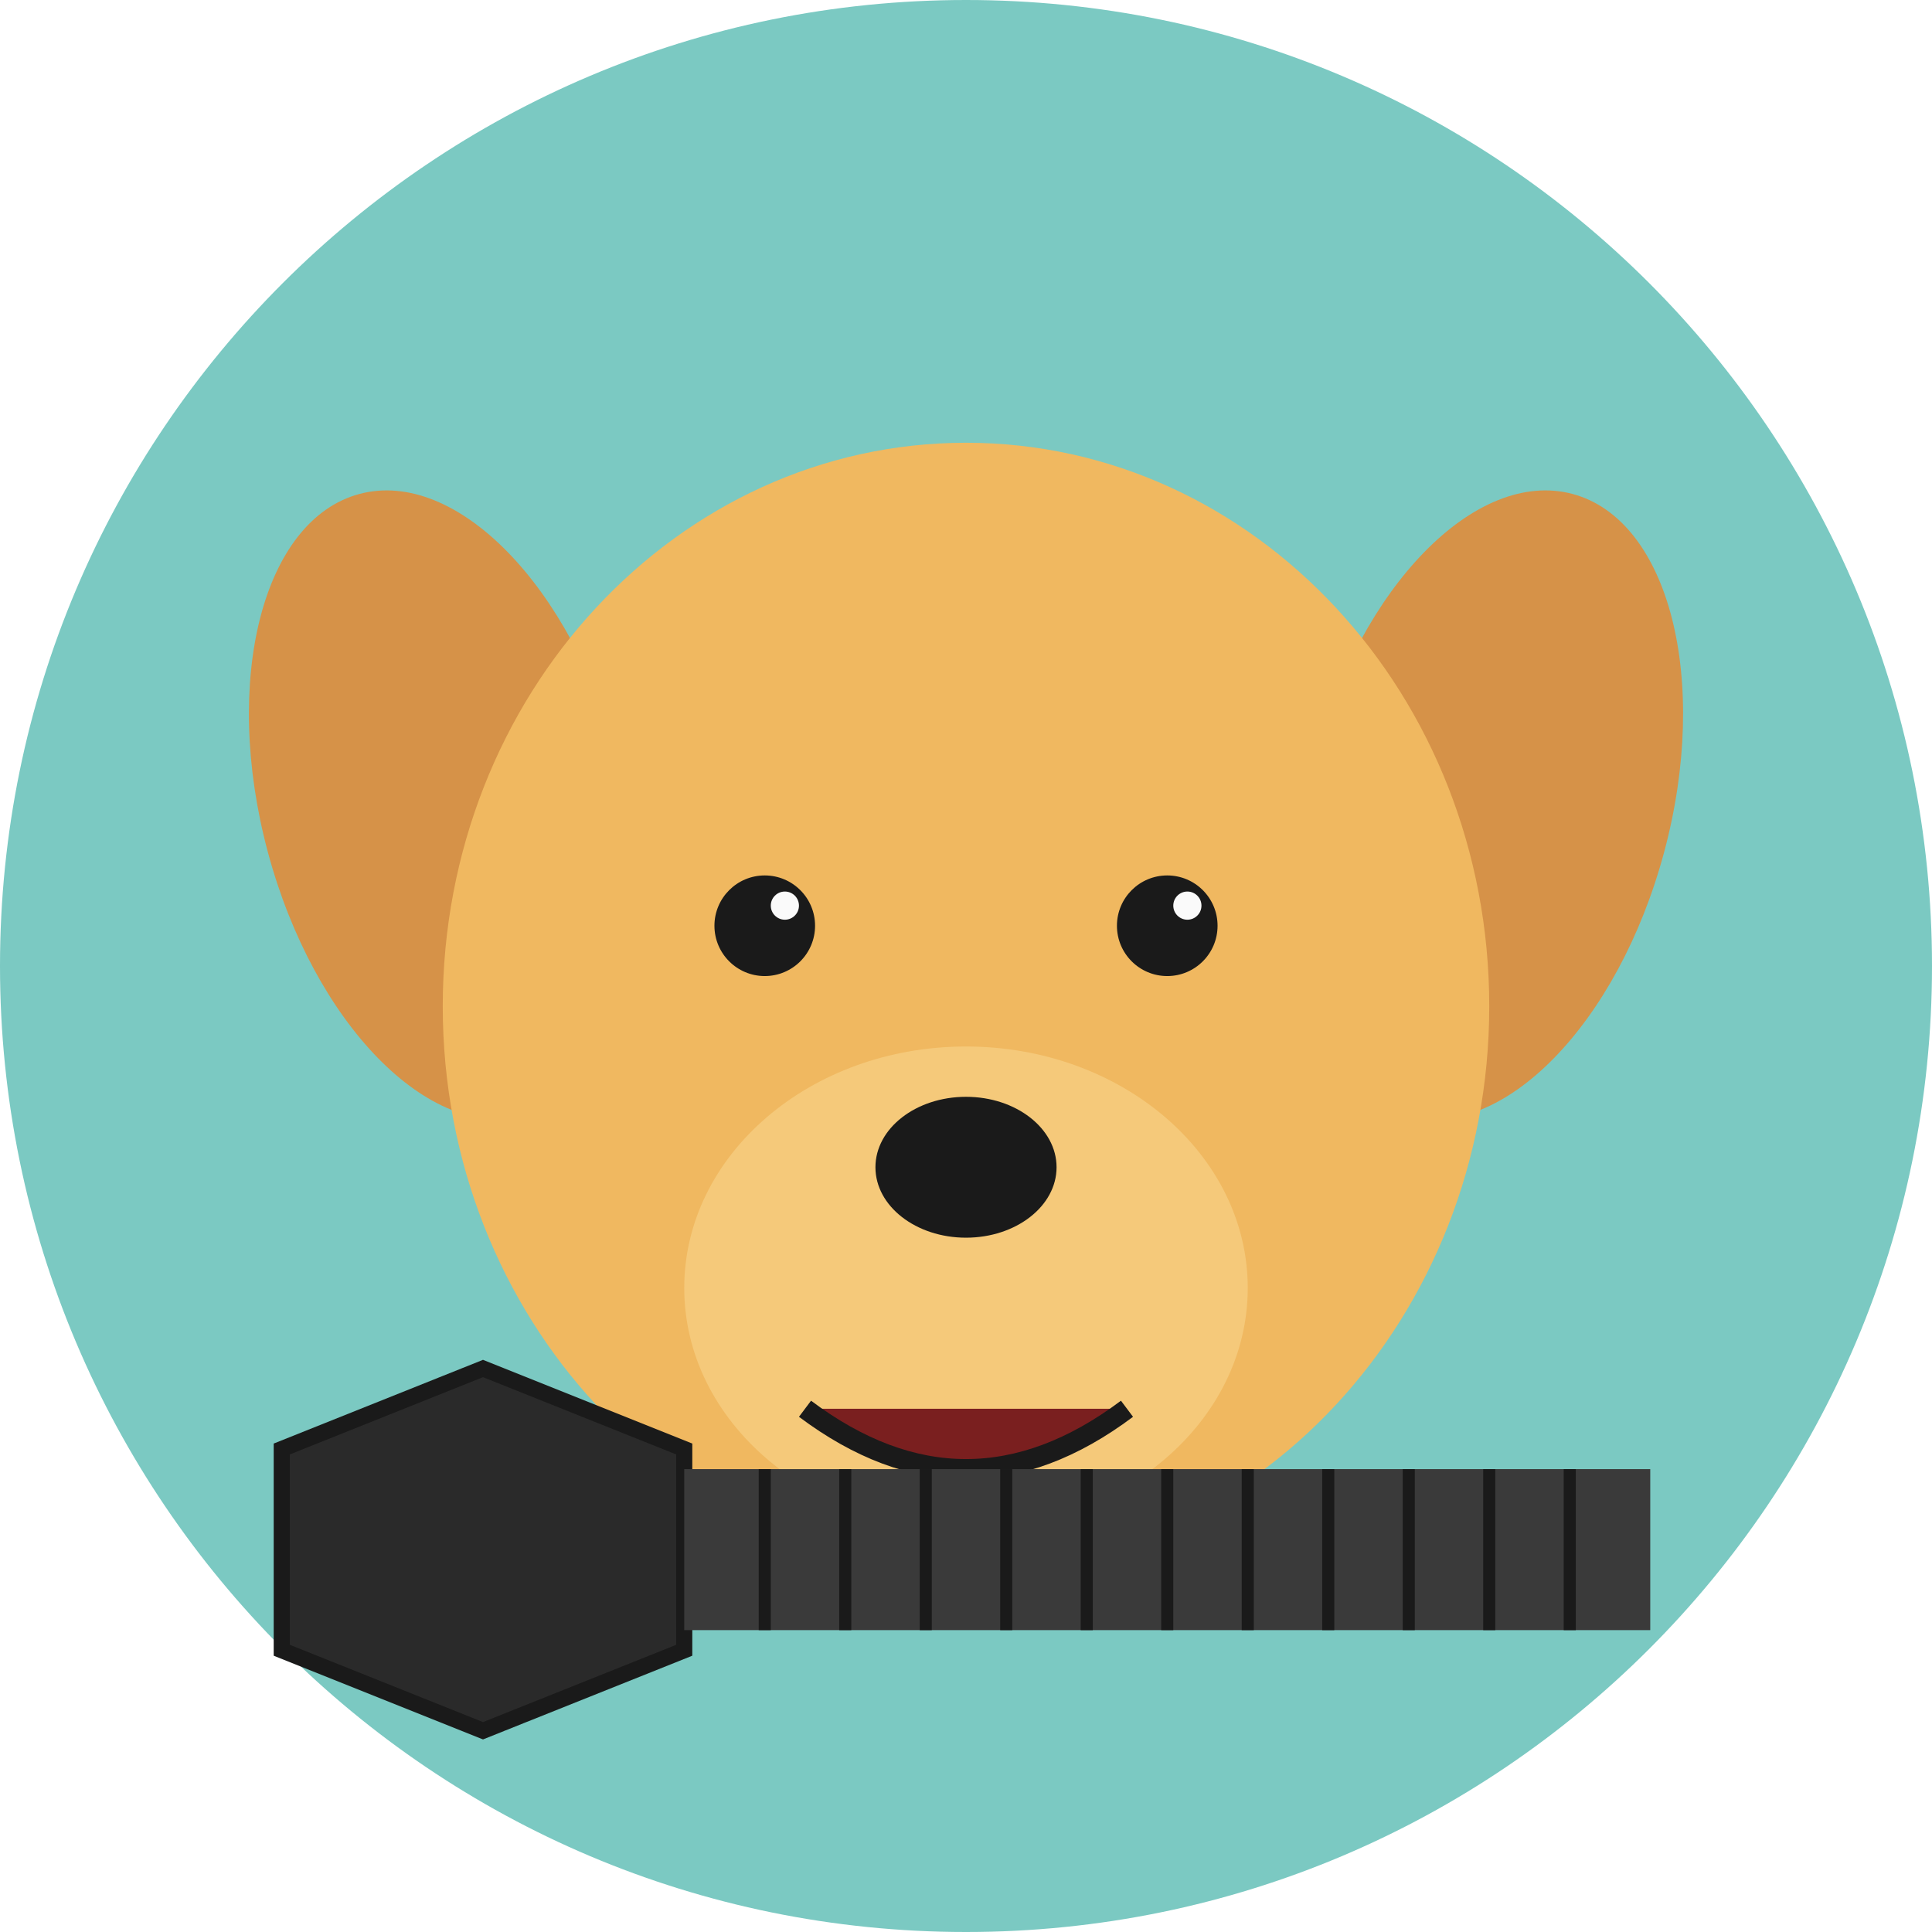
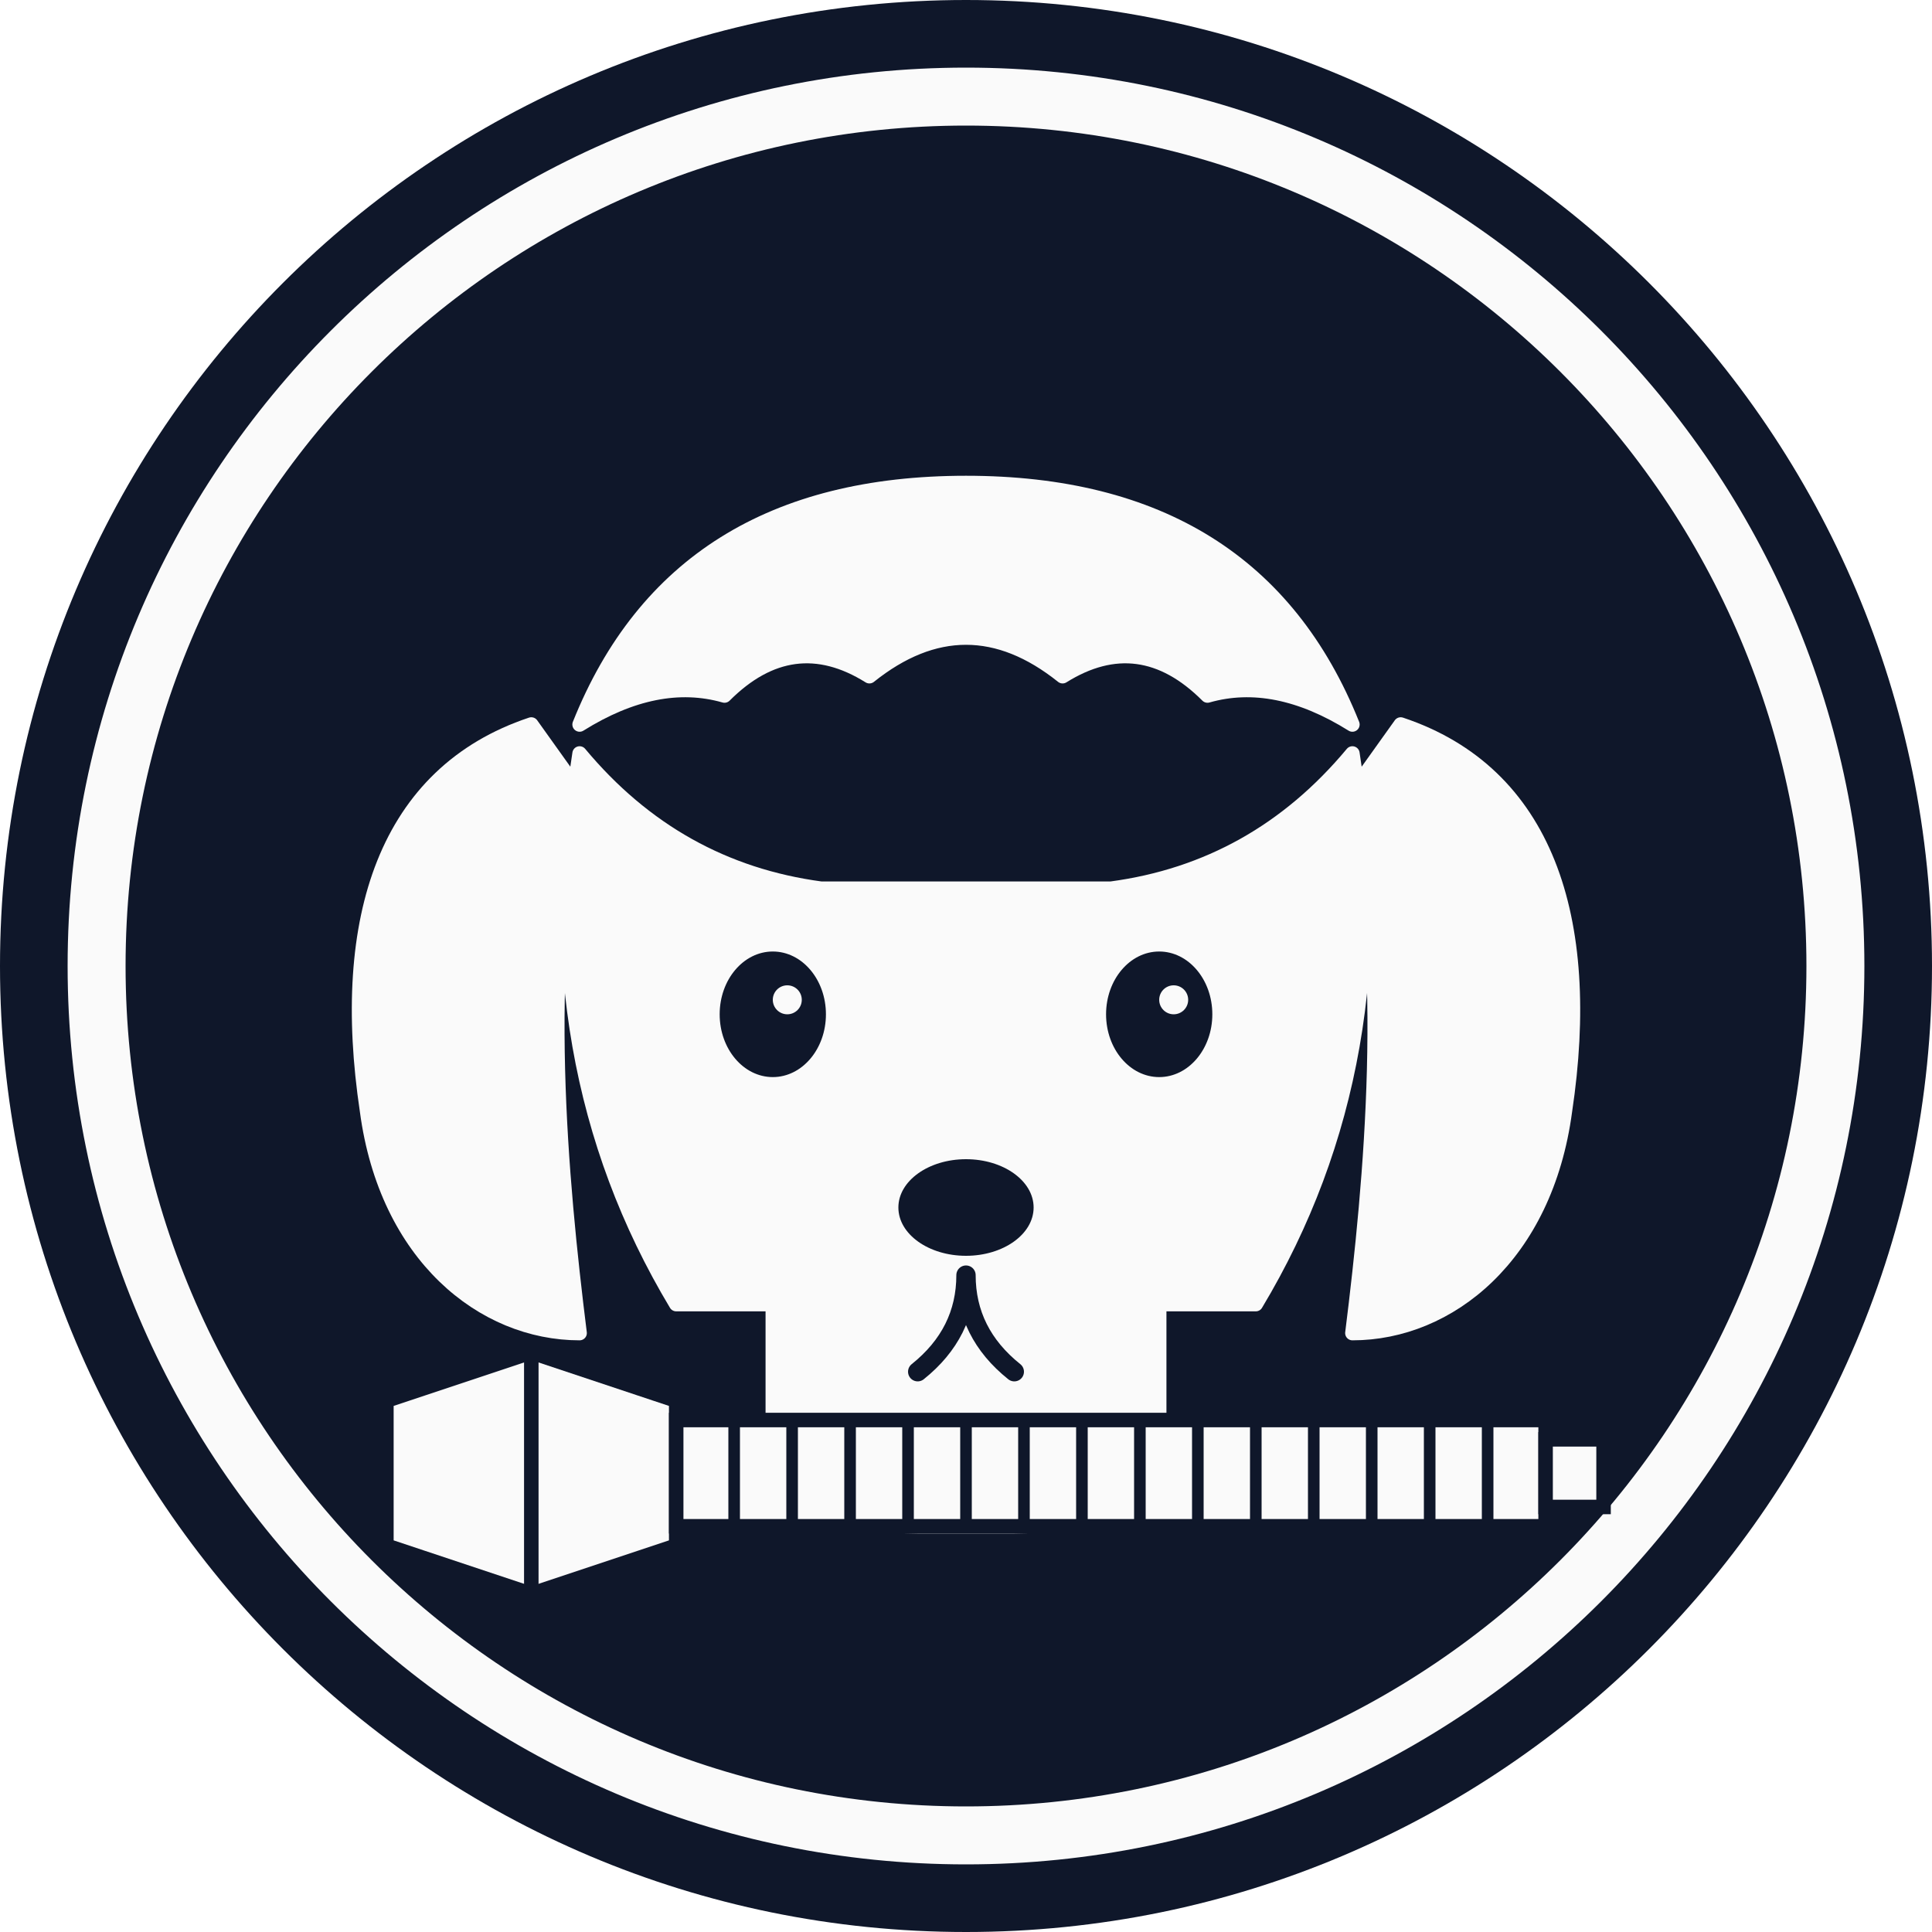
- <svg xmlns="http://www.w3.org/2000/svg" viewBox="0 0 96 96" fill="none">
-   <circle cx="48" cy="48" r="48" fill="#7BC9C2" />
+ <svg xmlns="http://www.w3.org/2000/svg" viewBox="0 0 200 200">
+   <circle cx="100" cy="100" r="100" fill="#0f172a" />
+   <circle cx="100" cy="100" r="90" fill="none" stroke="#fafafa" stroke-width="6" />
+   <g fill="#fafafa" stroke="#fafafa" stroke-width="1.5" stroke-linejoin="round">
+     <path d="M 55 75              C 40 80, 35 95, 38 115              C 40 130, 50 138, 60 138              C 58 122, 56 100, 60 82              Z" />
+     <path d="M 145 75              C 160 80, 165 95, 162 115              C 160 130, 150 138, 140 138              C 142 122, 144 100, 140 82              Z" />
+     <path d="M 60 75              Q 70 50, 100 50              Q 130 50, 140 75              Q 132 70, 125 72              Q 118 65, 110 70              Q 100 62, 90 70              Q 82 65, 75 72              Q 68 70, 60 75              Z" />
+     <path d="M 60 78              Q 55 110, 70 135              L 80 135              L 80 152              Q 85 158, 95 158              L 105 158              Q 115 158, 120 152              L 120 135              L 130 135              Q 145 110, 140 78              Q 130 90, 115 92              L 85 92              Q 70 90, 60 78              Z" />
+   </g>
+   <g fill="#0f172a">
+     <ellipse cx="80" cy="105" rx="5.5" ry="6.5" />
+     <ellipse cx="120" cy="105" rx="5.5" ry="6.5" />
+   </g>
+   <circle cx="81.5" cy="103.5" r="1.5" fill="#fafafa" />
+   <circle cx="121.5" cy="103.5" r="1.5" fill="#fafafa" />
+   <ellipse cx="100" cy="125" rx="7" ry="5" fill="#0f172a" />
+   <path d="M 100 132 Q 100 138, 95 142 M 100 132 Q 100 138, 105 142" stroke="#0f172a" stroke-width="2" fill="none" stroke-linecap="round" />
  <g>
-     <ellipse cx="22" cy="40" rx="9" ry="16" fill="#D69248" transform="rotate(-15 22 40)" />
-     <ellipse cx="74" cy="40" rx="9" ry="16" fill="#D69248" transform="rotate(15 74 40)" />
-     <ellipse cx="48" cy="50" rx="26" ry="28" fill="#F0B860" />
-     <ellipse cx="48" cy="64" rx="14" ry="12" fill="#F5C97A" />
-     <ellipse cx="48" cy="58" rx="4.5" ry="3.5" fill="#1a1a1a" />
-     <circle cx="38" cy="46" r="2.5" fill="#1a1a1a" />
-     <circle cx="58" cy="46" r="2.5" fill="#1a1a1a" />
-     <circle cx="39" cy="45" r="0.7" fill="#fafafa" />
-     <circle cx="59" cy="45" r="0.7" fill="#fafafa" />
-     <path d="M40 70 Q48 76 56 70" fill="#7a1f1f" stroke="#1a1a1a" stroke-width="1" />
-   </g>
-   <g transform="translate(0,68)">
-     <polygon points="14,4 24,0 34,4 34,14 24,18 14,14" fill="#2a2a2a" stroke="#1a1a1a" stroke-width="0.8" />
-     <rect x="34" y="5" width="48" height="8" fill="#3a3a3a" />
-     <g stroke="#1a1a1a" stroke-width="0.6">
-       <line x1="38" y1="5" x2="38" y2="13" />
-       <line x1="42" y1="5" x2="42" y2="13" />
-       <line x1="46" y1="5" x2="46" y2="13" />
-       <line x1="50" y1="5" x2="50" y2="13" />
-       <line x1="54" y1="5" x2="54" y2="13" />
-       <line x1="58" y1="5" x2="58" y2="13" />
-       <line x1="62" y1="5" x2="62" y2="13" />
-       <line x1="66" y1="5" x2="66" y2="13" />
-       <line x1="70" y1="5" x2="70" y2="13" />
-       <line x1="74" y1="5" x2="74" y2="13" />
-       <line x1="78" y1="5" x2="78" y2="13" />
+     <polygon points="40,145 55,140 70,145 70,160 55,165 40,160" fill="#fafafa" stroke="#0f172a" stroke-width="1.5" />
+     <line x1="55" y1="140" x2="55" y2="165" stroke="#0f172a" stroke-width="1.5" />
+     <rect x="70" y="147" width="90" height="11" fill="#fafafa" stroke="#0f172a" stroke-width="1.5" />
+     <g stroke="#0f172a" stroke-width="1.2">
+       <line x1="76" y1="147" x2="76" y2="158" />
+       <line x1="82" y1="147" x2="82" y2="158" />
+       <line x1="88" y1="147" x2="88" y2="158" />
+       <line x1="94" y1="147" x2="94" y2="158" />
+       <line x1="100" y1="147" x2="100" y2="158" />
+       <line x1="106" y1="147" x2="106" y2="158" />
+       <line x1="112" y1="147" x2="112" y2="158" />
+       <line x1="118" y1="147" x2="118" y2="158" />
+       <line x1="124" y1="147" x2="124" y2="158" />
+       <line x1="130" y1="147" x2="130" y2="158" />
+       <line x1="136" y1="147" x2="136" y2="158" />
+       <line x1="142" y1="147" x2="142" y2="158" />
+       <line x1="148" y1="147" x2="148" y2="158" />
+       <line x1="154" y1="147" x2="154" y2="158" />
    </g>
+     <rect x="160" y="149" width="6" height="7" fill="#fafafa" stroke="#0f172a" stroke-width="1.5" />
  </g>
</svg>
